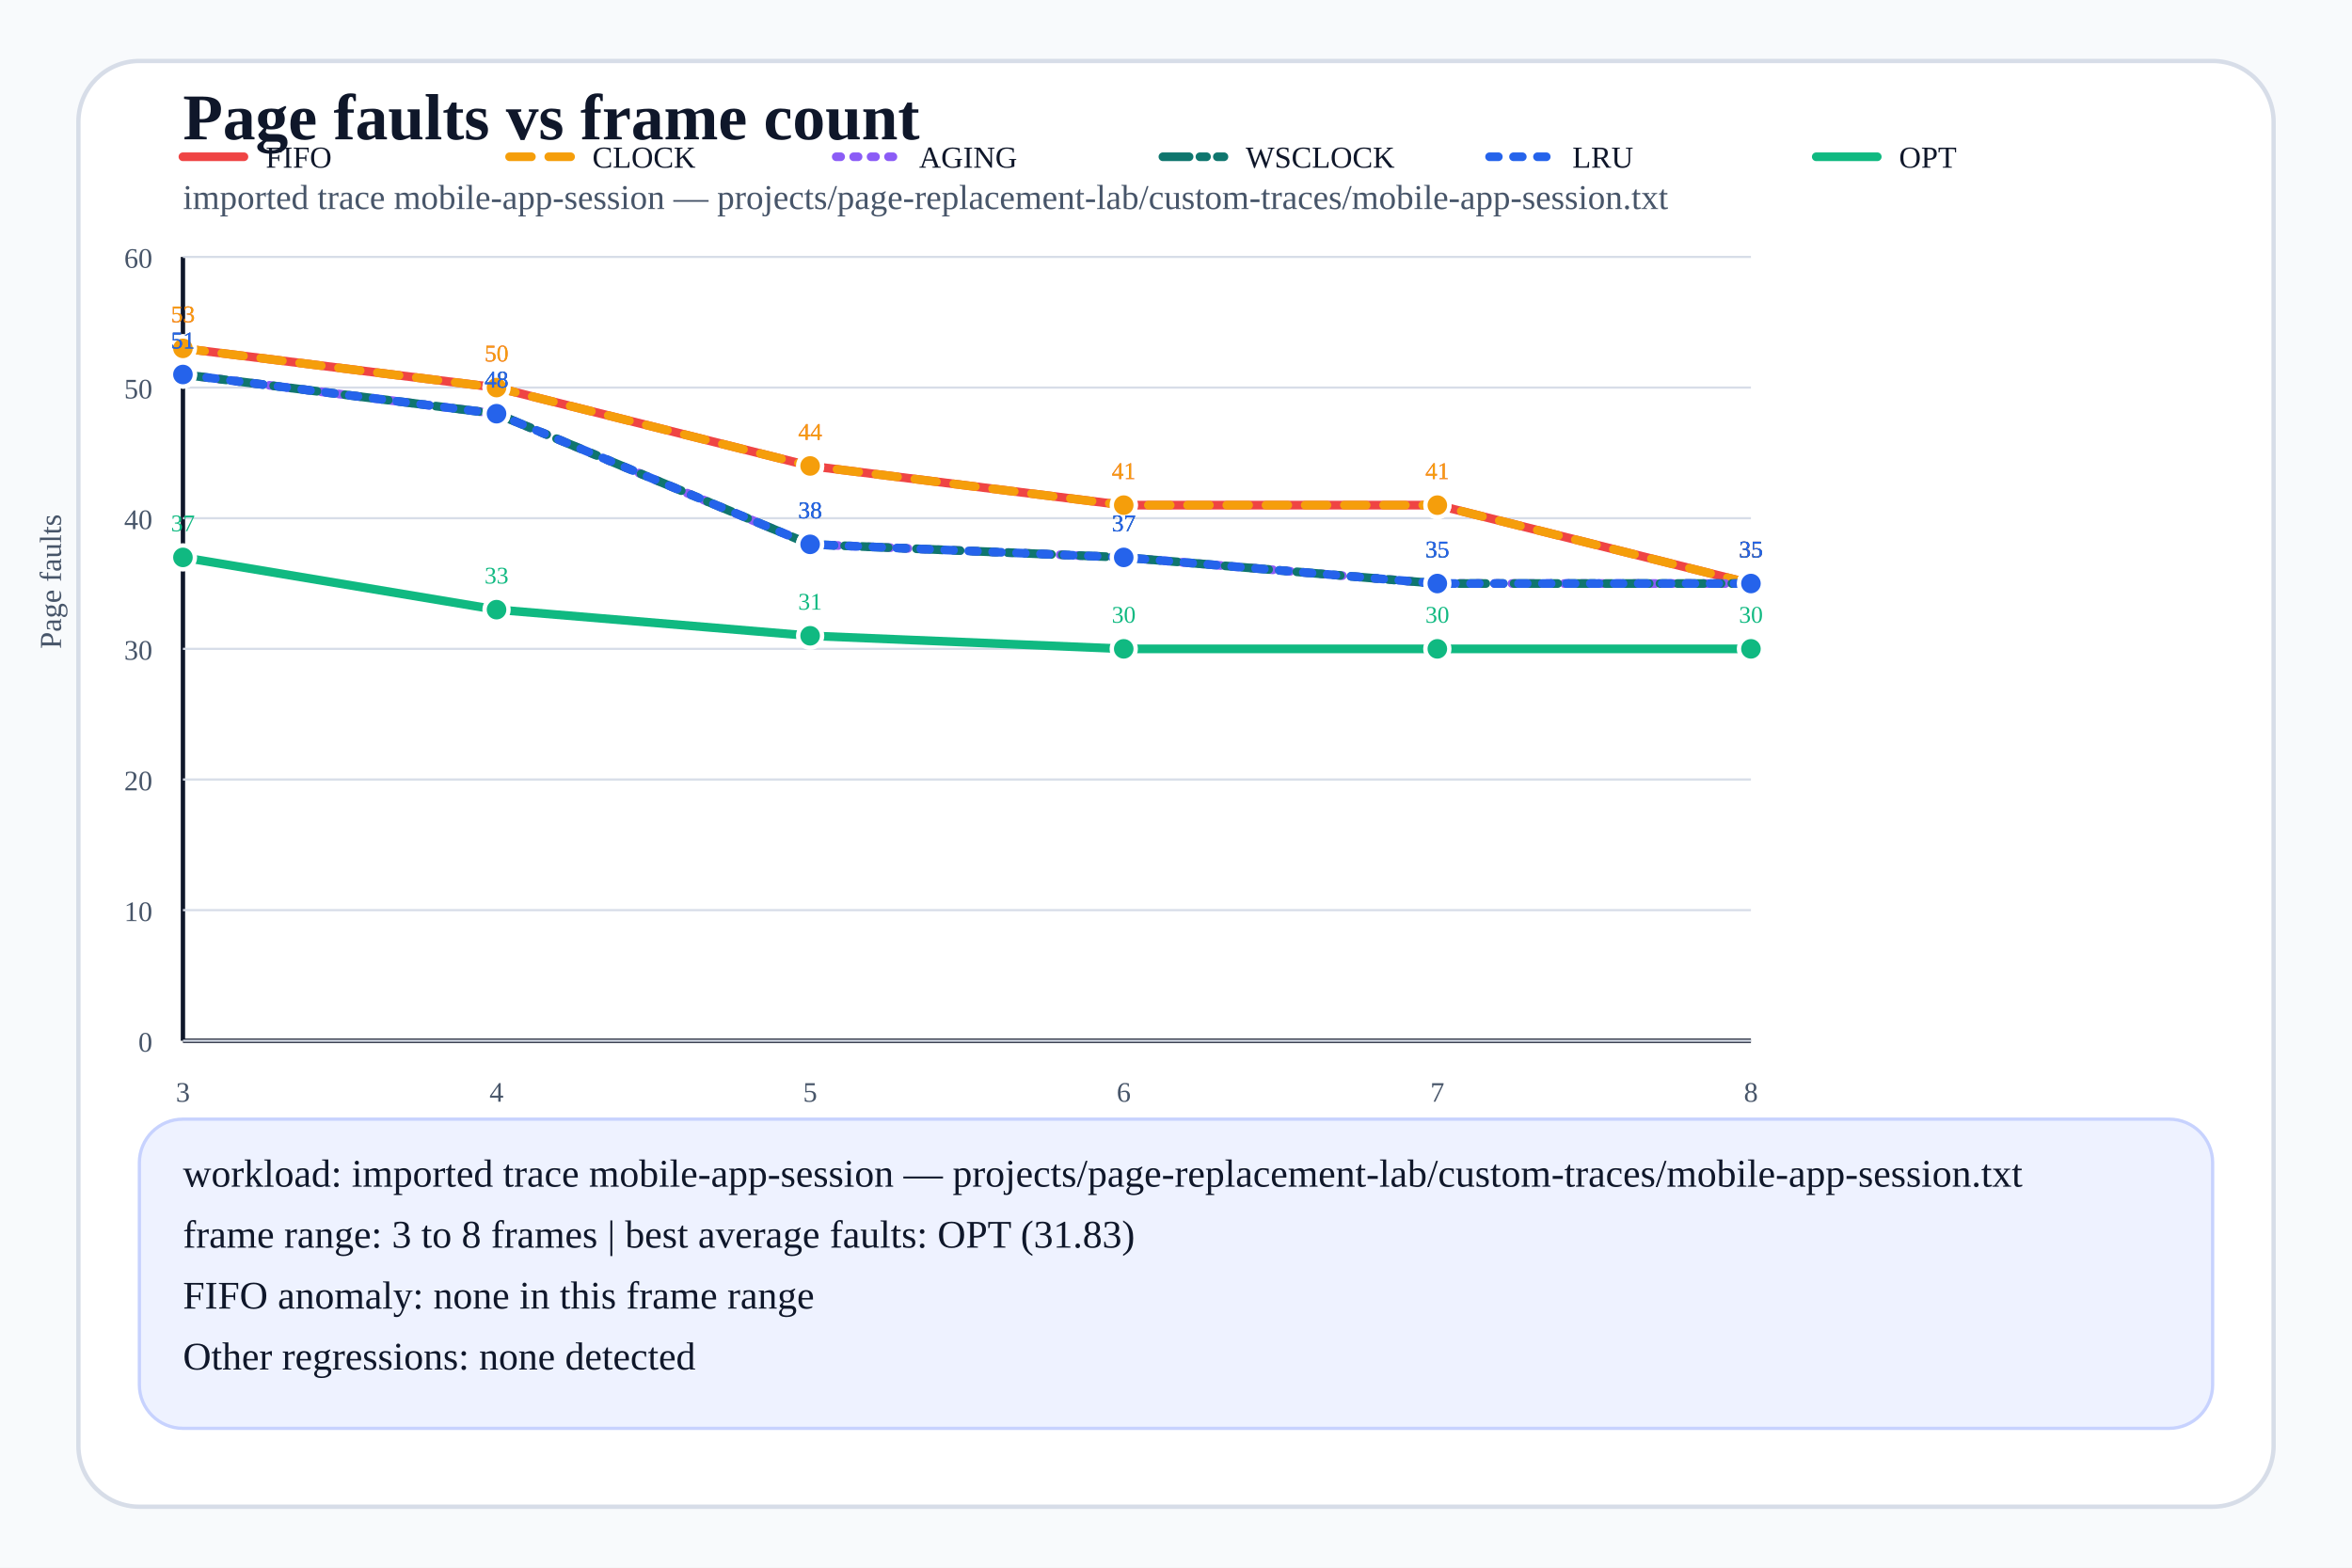
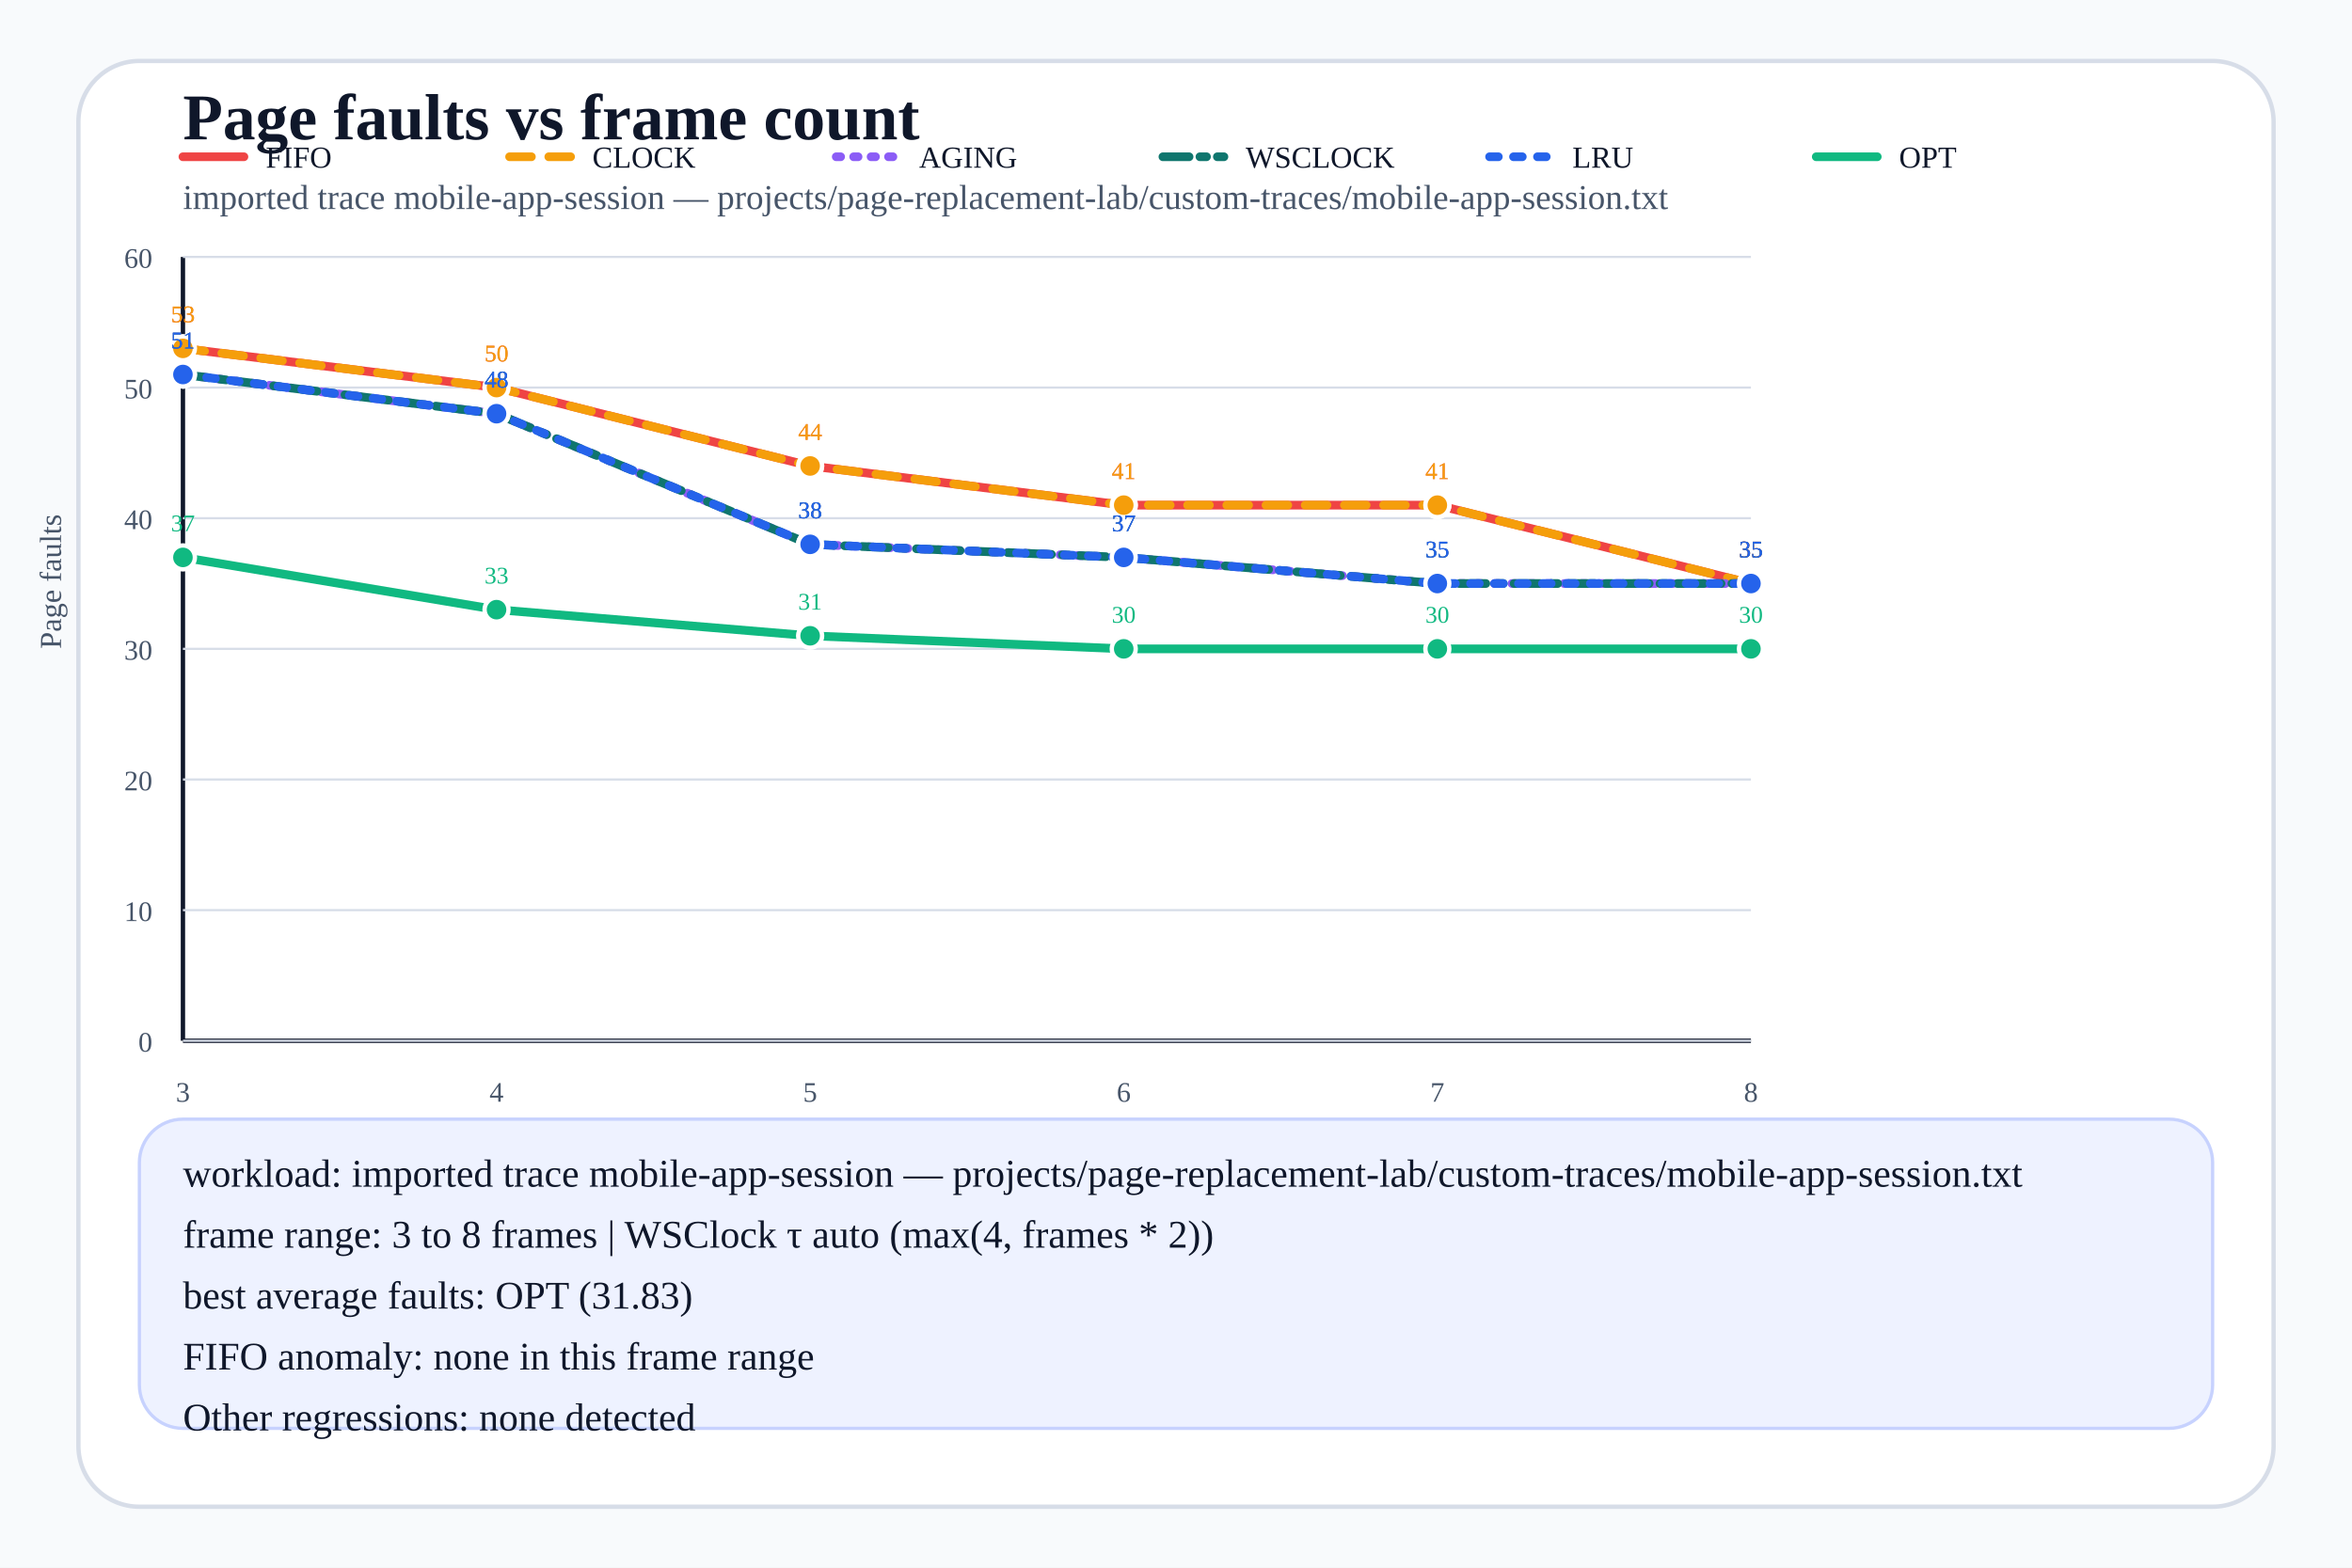
<svg xmlns="http://www.w3.org/2000/svg" width="1080" height="720" viewBox="0 0 1080 720" role="img" aria-labelledby="page-replacement-mobile-app-session-title page-replacement-mobile-app-session-desc">
  <rect width="100%" height="100%" fill="#f8fafc" />
  <rect x="36" y="28" width="1008" height="664" rx="28" fill="#ffffff" stroke="#d7dde8" stroke-width="2" />
  <text x="84" y="64" font-size="30" font-weight="700" fill="#0f172a">Page faults vs frame count</text>
  <text x="84" y="96" font-size="16" fill="#475569">imported trace mobile-app-session — projects/page-replacement-lab/custom-traces/mobile-app-session.txt</text>
  <line x1="84" y1="72" x2="112" y2="72" stroke="#ef4444" stroke-width="4" stroke-linecap="round" />
  <text x="122" y="77" font-size="14" fill="#0f172a">FIFO</text>
  <line x1="234" y1="72" x2="262" y2="72" stroke="#f59e0b" stroke-width="4" stroke-linecap="round" stroke-dasharray="10 8" />
  <text x="272" y="77" font-size="14" fill="#0f172a">CLOCK</text>
  <line x1="384" y1="72" x2="412" y2="72" stroke="#8b5cf6" stroke-width="4" stroke-linecap="round" stroke-dasharray="2 6" />
  <text x="422" y="77" font-size="14" fill="#0f172a">AGING</text>
  <line x1="534" y1="72" x2="562" y2="72" stroke="#0f766e" stroke-width="4" stroke-linecap="round" stroke-dasharray="12 5 3 5" />
  <text x="572" y="77" font-size="14" fill="#0f172a">WSCLOCK</text>
  <line x1="684" y1="72" x2="712" y2="72" stroke="#2563eb" stroke-width="4" stroke-linecap="round" stroke-dasharray="4 7" />
  <text x="722" y="77" font-size="14" fill="#0f172a">LRU</text>
  <line x1="834" y1="72" x2="862" y2="72" stroke="#10b981" stroke-width="4" stroke-linecap="round" />
  <text x="872" y="77" font-size="14" fill="#0f172a">OPT</text>
  <line x1="84" y1="118" x2="84" y2="478" stroke="#0f172a" stroke-width="2" />
  <line x1="84" y1="478" x2="804" y2="478" stroke="#0f172a" stroke-width="2" />
  <line x1="84" y1="478.00" x2="804" y2="478.00" stroke="#d7dde8" stroke-width="1" />
  <text x="70" y="483.00" font-size="13" text-anchor="end" fill="#475569">0</text>
  <line x1="84" y1="418.00" x2="804" y2="418.00" stroke="#d7dde8" stroke-width="1" />
  <text x="70" y="423.00" font-size="13" text-anchor="end" fill="#475569">10</text>
  <line x1="84" y1="358.00" x2="804" y2="358.00" stroke="#d7dde8" stroke-width="1" />
  <text x="70" y="363.00" font-size="13" text-anchor="end" fill="#475569">20</text>
  <line x1="84" y1="298.00" x2="804" y2="298.00" stroke="#d7dde8" stroke-width="1" />
  <text x="70" y="303.00" font-size="13" text-anchor="end" fill="#475569">30</text>
  <line x1="84" y1="238.00" x2="804" y2="238.00" stroke="#d7dde8" stroke-width="1" />
  <text x="70" y="243.00" font-size="13" text-anchor="end" fill="#475569">40</text>
  <line x1="84" y1="178.00" x2="804" y2="178.00" stroke="#d7dde8" stroke-width="1" />
  <text x="70" y="183.00" font-size="13" text-anchor="end" fill="#475569">50</text>
  <line x1="84" y1="118.00" x2="804" y2="118.00" stroke="#d7dde8" stroke-width="1" />
  <text x="70" y="123.00" font-size="13" text-anchor="end" fill="#475569">60</text>
  <text x="84.00" y="506" font-size="13" text-anchor="middle" fill="#475569">3</text>
  <text x="228.00" y="506" font-size="13" text-anchor="middle" fill="#475569">4</text>
  <text x="372.00" y="506" font-size="13" text-anchor="middle" fill="#475569">5</text>
  <text x="516.00" y="506" font-size="13" text-anchor="middle" fill="#475569">6</text>
  <text x="660.00" y="506" font-size="13" text-anchor="middle" fill="#475569">7</text>
  <text x="804.00" y="506" font-size="13" text-anchor="middle" fill="#475569">8</text>
  <text x="444.00" y="534" font-size="14" text-anchor="middle" fill="#475569">Frames</text>
  <text x="28" y="298.00" font-size="14" fill="#475569" transform="rotate(-90 28 298.00)">Page faults</text>
  <polyline fill="none" stroke="#ef4444" stroke-width="4" stroke-linecap="round" stroke-linejoin="round" points="84.00,160.00 228.00,178.00 372.00,214.00 516.00,232.00 660.00,232.00 804.00,268.00" />
  <circle cx="84.00" cy="160.00" r="5.5" fill="#ef4444" stroke="#ffffff" stroke-width="2" />
  <text x="84.00" y="148.00" font-size="11" text-anchor="middle" fill="#ef4444">53</text>
  <circle cx="228.00" cy="178.00" r="5.5" fill="#ef4444" stroke="#ffffff" stroke-width="2" />
  <text x="228.00" y="166.00" font-size="11" text-anchor="middle" fill="#ef4444">50</text>
  <circle cx="372.00" cy="214.00" r="5.5" fill="#ef4444" stroke="#ffffff" stroke-width="2" />
  <text x="372.00" y="202.00" font-size="11" text-anchor="middle" fill="#ef4444">44</text>
  <circle cx="516.00" cy="232.00" r="5.5" fill="#ef4444" stroke="#ffffff" stroke-width="2" />
  <text x="516.00" y="220.00" font-size="11" text-anchor="middle" fill="#ef4444">41</text>
  <circle cx="660.00" cy="232.00" r="5.5" fill="#ef4444" stroke="#ffffff" stroke-width="2" />
  <text x="660.00" y="220.00" font-size="11" text-anchor="middle" fill="#ef4444">41</text>
  <circle cx="804.00" cy="268.00" r="5.5" fill="#ef4444" stroke="#ffffff" stroke-width="2" />
  <text x="804.00" y="256.00" font-size="11" text-anchor="middle" fill="#ef4444">35</text>
  <polyline fill="none" stroke="#f59e0b" stroke-width="4" stroke-linecap="round" stroke-linejoin="round" points="84.00,160.00 228.00,178.00 372.00,214.00 516.00,232.00 660.00,232.00 804.00,268.00" stroke-dasharray="10 8" />
  <circle cx="84.00" cy="160.00" r="5.5" fill="#f59e0b" stroke="#ffffff" stroke-width="2" />
  <text x="84.00" y="148.00" font-size="11" text-anchor="middle" fill="#f59e0b">53</text>
  <circle cx="228.00" cy="178.00" r="5.5" fill="#f59e0b" stroke="#ffffff" stroke-width="2" />
  <text x="228.00" y="166.00" font-size="11" text-anchor="middle" fill="#f59e0b">50</text>
  <circle cx="372.00" cy="214.00" r="5.5" fill="#f59e0b" stroke="#ffffff" stroke-width="2" />
  <text x="372.00" y="202.00" font-size="11" text-anchor="middle" fill="#f59e0b">44</text>
  <circle cx="516.00" cy="232.00" r="5.5" fill="#f59e0b" stroke="#ffffff" stroke-width="2" />
  <text x="516.00" y="220.00" font-size="11" text-anchor="middle" fill="#f59e0b">41</text>
  <circle cx="660.00" cy="232.00" r="5.5" fill="#f59e0b" stroke="#ffffff" stroke-width="2" />
  <text x="660.00" y="220.00" font-size="11" text-anchor="middle" fill="#f59e0b">41</text>
  <circle cx="804.00" cy="268.00" r="5.5" fill="#f59e0b" stroke="#ffffff" stroke-width="2" />
  <text x="804.00" y="256.00" font-size="11" text-anchor="middle" fill="#f59e0b">35</text>
  <polyline fill="none" stroke="#8b5cf6" stroke-width="4" stroke-linecap="round" stroke-linejoin="round" points="84.00,172.00 228.00,190.00 372.00,250.00 516.00,256.00 660.00,268.00 804.00,268.00" stroke-dasharray="2 6" />
  <circle cx="84.00" cy="172.00" r="5.5" fill="#8b5cf6" stroke="#ffffff" stroke-width="2" />
  <text x="84.00" y="160.00" font-size="11" text-anchor="middle" fill="#8b5cf6">51</text>
  <circle cx="228.00" cy="190.00" r="5.5" fill="#8b5cf6" stroke="#ffffff" stroke-width="2" />
  <text x="228.00" y="178.00" font-size="11" text-anchor="middle" fill="#8b5cf6">48</text>
  <circle cx="372.00" cy="250.00" r="5.5" fill="#8b5cf6" stroke="#ffffff" stroke-width="2" />
  <text x="372.00" y="238.00" font-size="11" text-anchor="middle" fill="#8b5cf6">38</text>
  <circle cx="516.00" cy="256.00" r="5.5" fill="#8b5cf6" stroke="#ffffff" stroke-width="2" />
  <text x="516.00" y="244.00" font-size="11" text-anchor="middle" fill="#8b5cf6">37</text>
  <circle cx="660.00" cy="268.00" r="5.5" fill="#8b5cf6" stroke="#ffffff" stroke-width="2" />
  <text x="660.00" y="256.00" font-size="11" text-anchor="middle" fill="#8b5cf6">35</text>
  <circle cx="804.00" cy="268.00" r="5.5" fill="#8b5cf6" stroke="#ffffff" stroke-width="2" />
  <text x="804.00" y="256.00" font-size="11" text-anchor="middle" fill="#8b5cf6">35</text>
  <polyline fill="none" stroke="#0f766e" stroke-width="4" stroke-linecap="round" stroke-linejoin="round" points="84.00,172.00 228.00,190.00 372.00,250.00 516.00,256.00 660.00,268.00 804.00,268.00" stroke-dasharray="12 5 3 5" />
  <circle cx="84.00" cy="172.00" r="5.5" fill="#0f766e" stroke="#ffffff" stroke-width="2" />
  <text x="84.00" y="160.00" font-size="11" text-anchor="middle" fill="#0f766e">51</text>
  <circle cx="228.00" cy="190.00" r="5.5" fill="#0f766e" stroke="#ffffff" stroke-width="2" />
  <text x="228.00" y="178.00" font-size="11" text-anchor="middle" fill="#0f766e">48</text>
  <circle cx="372.00" cy="250.00" r="5.5" fill="#0f766e" stroke="#ffffff" stroke-width="2" />
  <text x="372.00" y="238.00" font-size="11" text-anchor="middle" fill="#0f766e">38</text>
  <circle cx="516.00" cy="256.00" r="5.5" fill="#0f766e" stroke="#ffffff" stroke-width="2" />
  <text x="516.00" y="244.00" font-size="11" text-anchor="middle" fill="#0f766e">37</text>
  <circle cx="660.00" cy="268.00" r="5.5" fill="#0f766e" stroke="#ffffff" stroke-width="2" />
  <text x="660.00" y="256.00" font-size="11" text-anchor="middle" fill="#0f766e">35</text>
  <circle cx="804.00" cy="268.00" r="5.5" fill="#0f766e" stroke="#ffffff" stroke-width="2" />
  <text x="804.00" y="256.00" font-size="11" text-anchor="middle" fill="#0f766e">35</text>
  <polyline fill="none" stroke="#2563eb" stroke-width="4" stroke-linecap="round" stroke-linejoin="round" points="84.00,172.00 228.00,190.00 372.00,250.00 516.00,256.00 660.00,268.00 804.00,268.00" stroke-dasharray="4 7" />
  <circle cx="84.00" cy="172.00" r="5.5" fill="#2563eb" stroke="#ffffff" stroke-width="2" />
  <text x="84.00" y="160.00" font-size="11" text-anchor="middle" fill="#2563eb">51</text>
  <circle cx="228.00" cy="190.00" r="5.5" fill="#2563eb" stroke="#ffffff" stroke-width="2" />
  <text x="228.00" y="178.00" font-size="11" text-anchor="middle" fill="#2563eb">48</text>
  <circle cx="372.00" cy="250.00" r="5.5" fill="#2563eb" stroke="#ffffff" stroke-width="2" />
  <text x="372.00" y="238.00" font-size="11" text-anchor="middle" fill="#2563eb">38</text>
  <circle cx="516.00" cy="256.00" r="5.5" fill="#2563eb" stroke="#ffffff" stroke-width="2" />
  <text x="516.00" y="244.00" font-size="11" text-anchor="middle" fill="#2563eb">37</text>
  <circle cx="660.00" cy="268.00" r="5.5" fill="#2563eb" stroke="#ffffff" stroke-width="2" />
  <text x="660.00" y="256.00" font-size="11" text-anchor="middle" fill="#2563eb">35</text>
  <circle cx="804.00" cy="268.00" r="5.5" fill="#2563eb" stroke="#ffffff" stroke-width="2" />
  <text x="804.00" y="256.00" font-size="11" text-anchor="middle" fill="#2563eb">35</text>
  <polyline fill="none" stroke="#10b981" stroke-width="4" stroke-linecap="round" stroke-linejoin="round" points="84.00,256.00 228.00,280.00 372.00,292.00 516.00,298.00 660.00,298.00 804.00,298.00" />
  <circle cx="84.00" cy="256.00" r="5.5" fill="#10b981" stroke="#ffffff" stroke-width="2" />
  <text x="84.00" y="244.00" font-size="11" text-anchor="middle" fill="#10b981">37</text>
  <circle cx="228.00" cy="280.00" r="5.5" fill="#10b981" stroke="#ffffff" stroke-width="2" />
  <text x="228.00" y="268.00" font-size="11" text-anchor="middle" fill="#10b981">33</text>
  <circle cx="372.00" cy="292.00" r="5.5" fill="#10b981" stroke="#ffffff" stroke-width="2" />
  <text x="372.00" y="280.00" font-size="11" text-anchor="middle" fill="#10b981">31</text>
  <circle cx="516.00" cy="298.00" r="5.5" fill="#10b981" stroke="#ffffff" stroke-width="2" />
  <text x="516.00" y="286.00" font-size="11" text-anchor="middle" fill="#10b981">30</text>
  <circle cx="660.00" cy="298.00" r="5.5" fill="#10b981" stroke="#ffffff" stroke-width="2" />
  <text x="660.00" y="286.00" font-size="11" text-anchor="middle" fill="#10b981">30</text>
  <circle cx="804.00" cy="298.00" r="5.5" fill="#10b981" stroke="#ffffff" stroke-width="2" />
  <text x="804.00" y="286.00" font-size="11" text-anchor="middle" fill="#10b981">30</text>
  <rect x="64" y="514" width="952" height="142" rx="20" fill="#eef2ff" stroke="#c7d2fe" stroke-width="1.5" />
  <text x="84" y="545" font-size="18" fill="#0f172a">workload: imported trace mobile-app-session — projects/page-replacement-lab/custom-traces/mobile-app-session.txt</text>
-   <text x="84" y="573" font-size="18" fill="#0f172a">frame range: 3 to 8 frames | best average faults: OPT (31.83)</text>
-   <text x="84" y="601" font-size="18" fill="#0f172a">FIFO anomaly: none in this frame range</text>
-   <text x="84" y="629" font-size="18" fill="#0f172a">Other regressions: none detected</text>
+   <text x="84" y="573" font-size="18" fill="#0f172a">frame range: 3 to 8 frames | WSClock τ auto (max(4, frames * 2))</text>
+   <text x="84" y="601" font-size="18" fill="#0f172a">best average faults: OPT (31.83)</text>
+   <text x="84" y="629" font-size="18" fill="#0f172a">FIFO anomaly: none in this frame range</text>
+   <text x="84" y="657" font-size="18" fill="#0f172a">Other regressions: none detected</text>
</svg>
